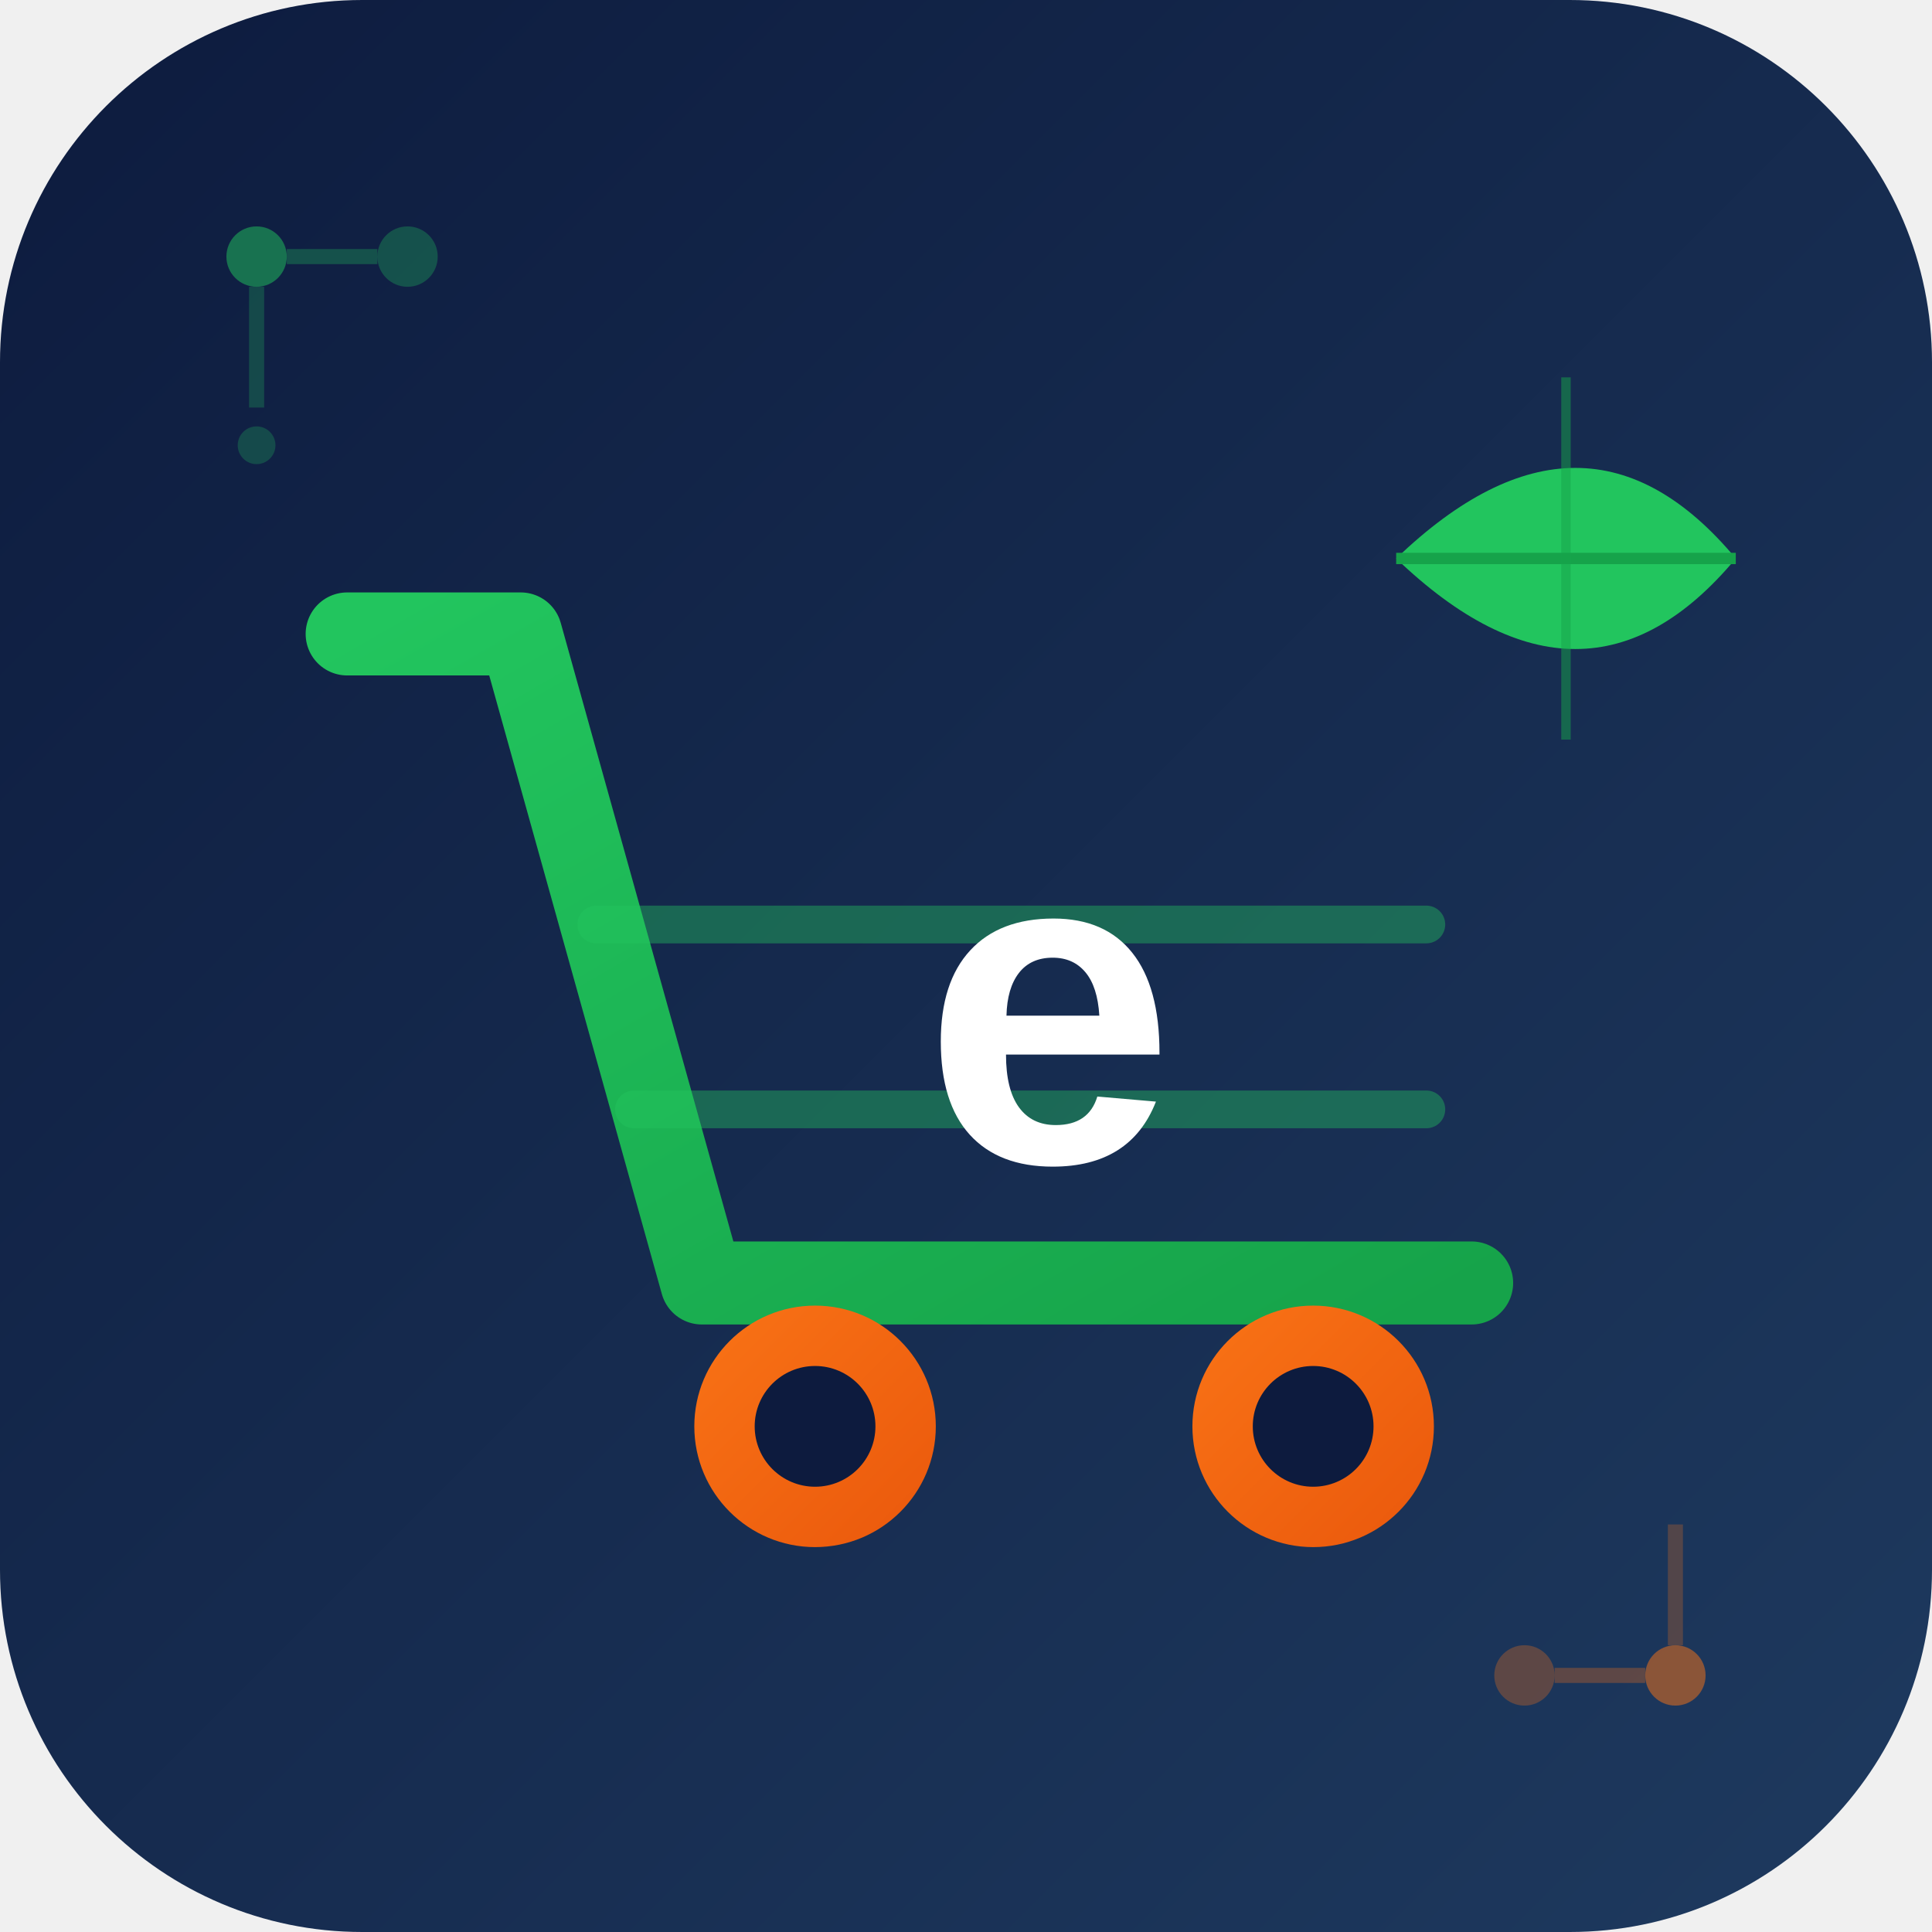
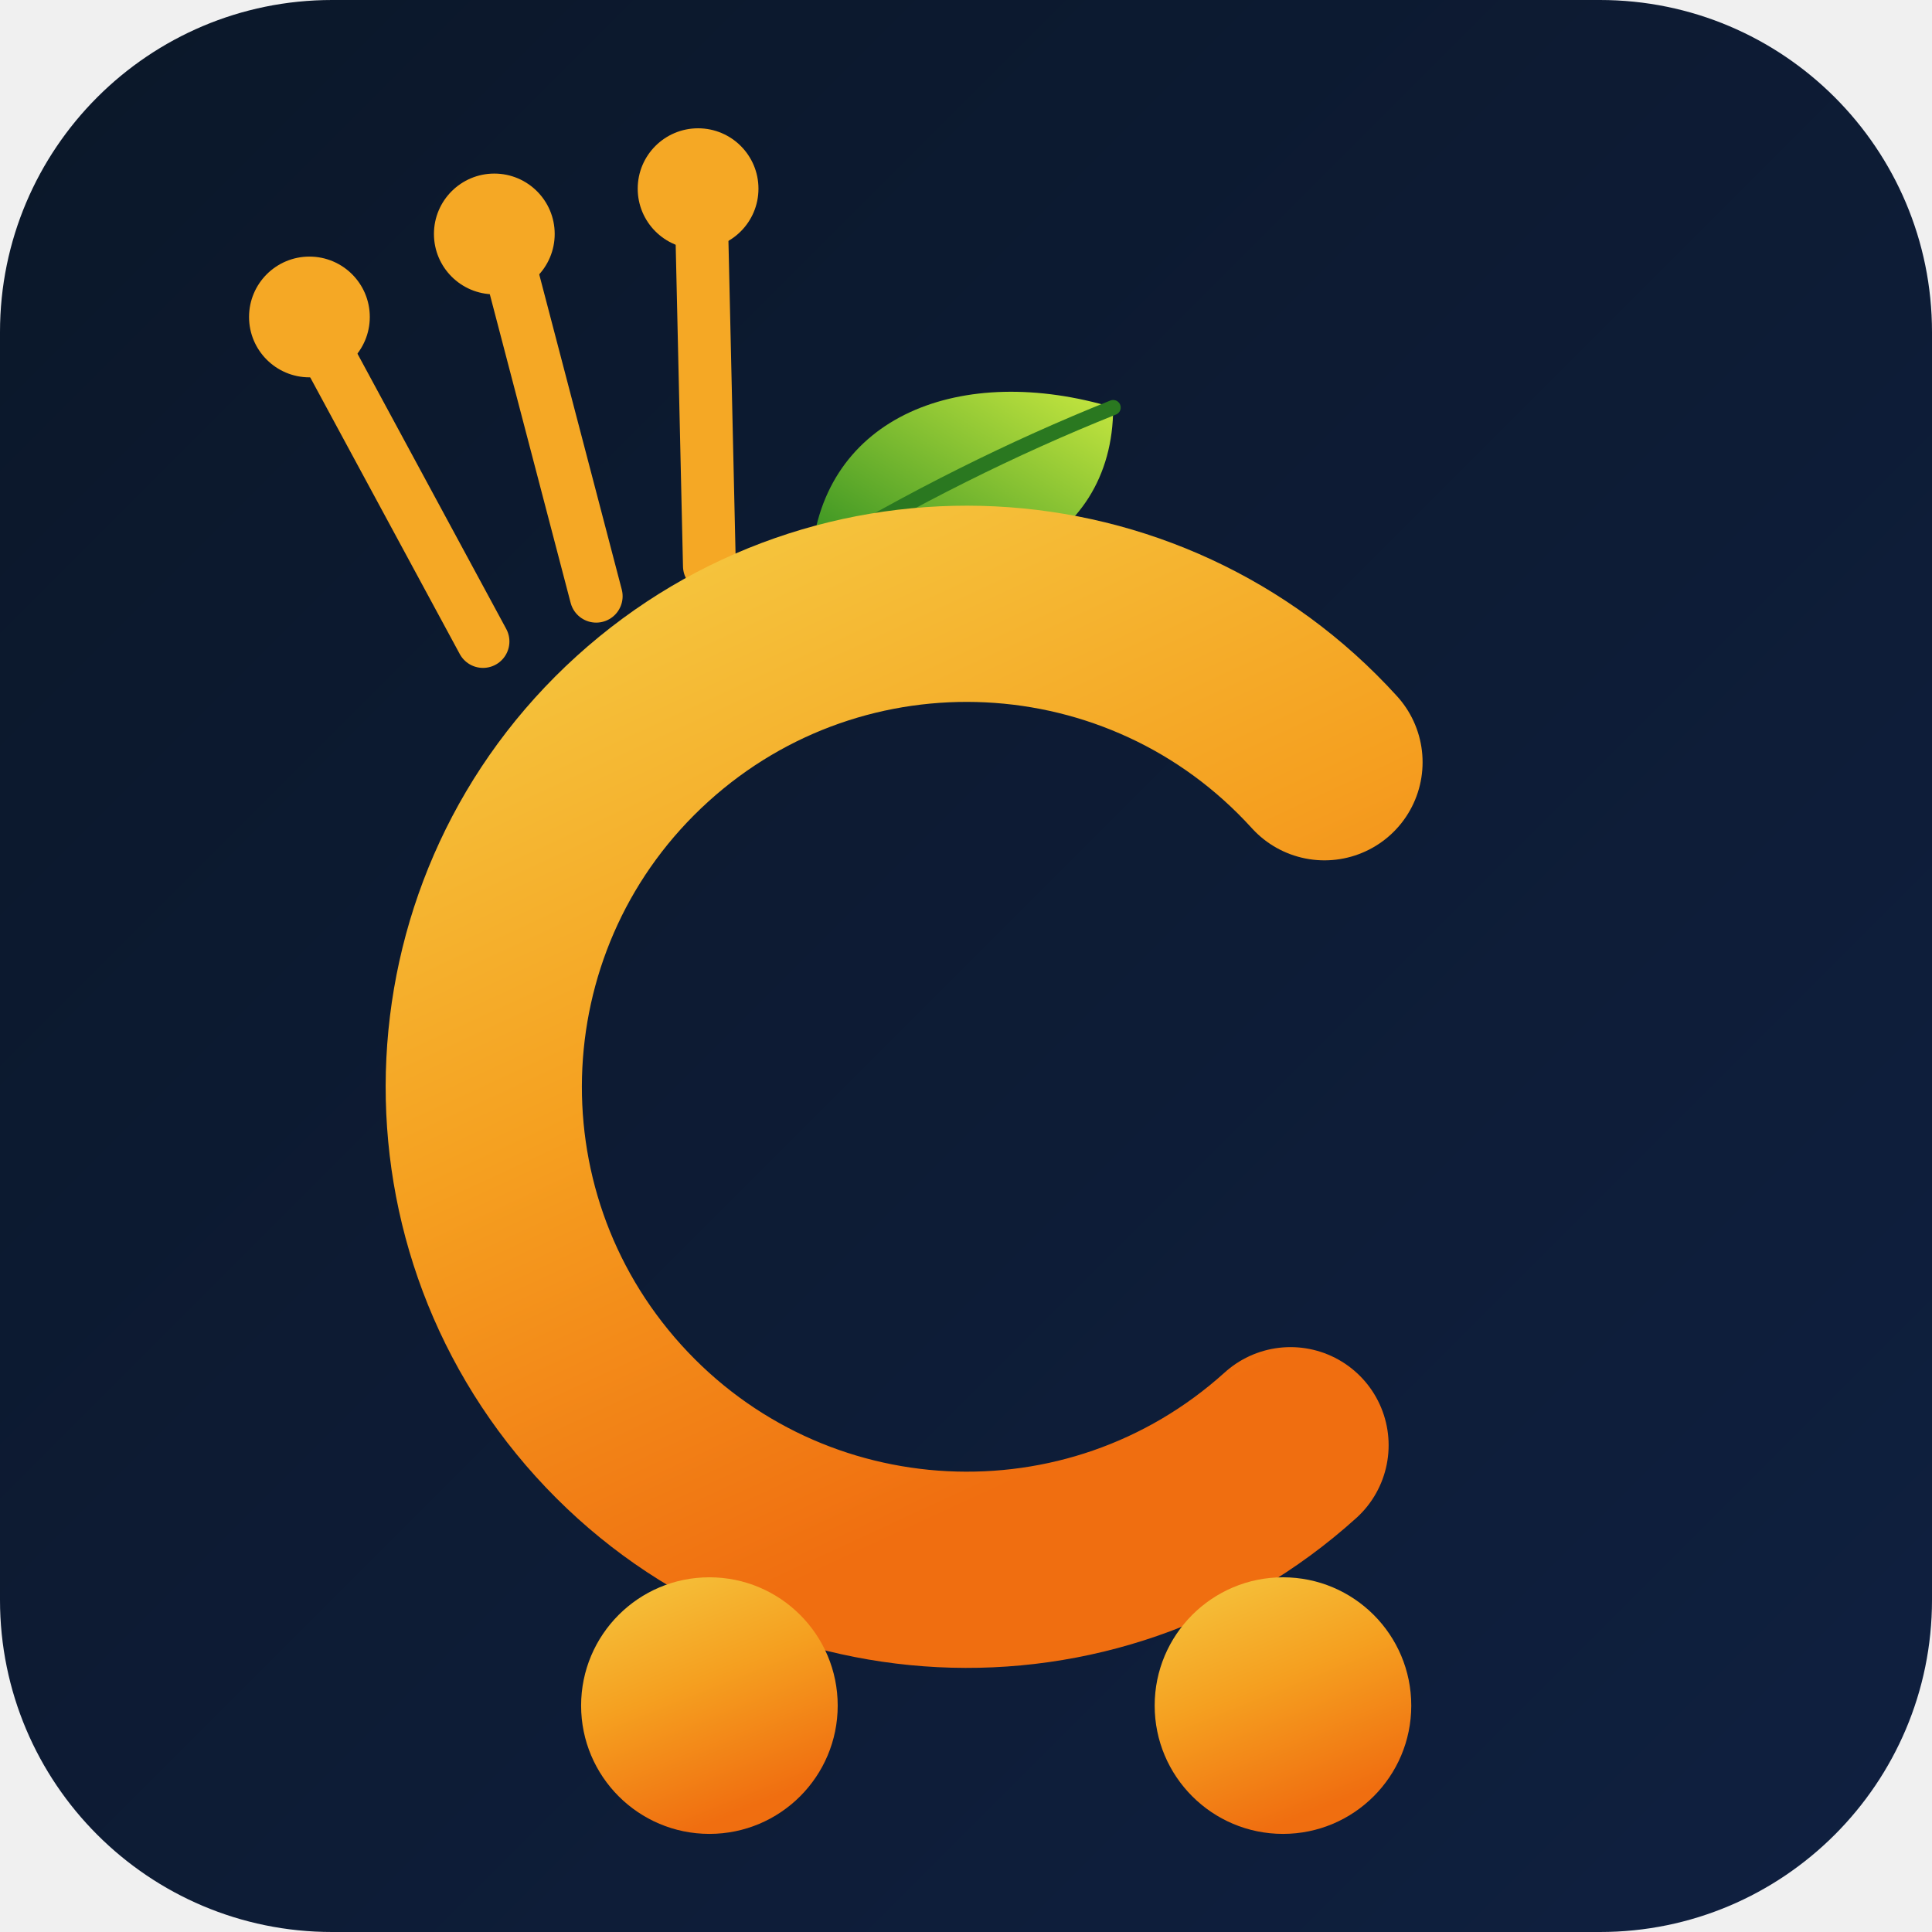
- <svg xmlns="http://www.w3.org/2000/svg" viewBox="0 0 512 512" role="img" aria-label="Eptomart">
+ <svg xmlns="http://www.w3.org/2000/svg" viewBox="0 0 512 512">
  <defs>
-     <linearGradient id="bg" x1="0%" y1="0%" x2="100%" y2="100%">
-       <stop offset="0%" stop-color="#0D1B3E" />
-       <stop offset="100%" stop-color="#1E3A5F" />
+     <linearGradient id="bg" x1="0" y1="0" x2="1" y2="1">
+       <stop offset="0%" stop-color="#0B1729" />
+       <stop offset="100%" stop-color="#0F2040" />
    </linearGradient>
-     <linearGradient id="cartG" x1="0%" y1="0%" x2="100%" y2="100%">
-       <stop offset="0%" stop-color="#22C55E" />
-       <stop offset="100%" stop-color="#16A34A" />
+     <linearGradient id="cg" x1="0" y1="0" x2="0.4" y2="1">
+       <stop offset="0%" stop-color="#F5C840" />
+       <stop offset="50%" stop-color="#F5A020" />
+       <stop offset="100%" stop-color="#F06E10" />
    </linearGradient>
-     <linearGradient id="wheelG" x1="0%" y1="0%" x2="100%" y2="100%">
-       <stop offset="0%" stop-color="#F97316" />
-       <stop offset="100%" stop-color="#EA580C" />
+     <linearGradient id="lg" x1="1" y1="0" x2="0" y2="1">
+       <stop offset="0%" stop-color="#C8E840" />
+       <stop offset="100%" stop-color="#2A8B20" />
    </linearGradient>
  </defs>
-   <rect width="512" height="512" rx="96" ry="96" fill="url(#bg)" />
-   <circle cx="68" cy="68" r="8" fill="#22C55E" opacity="0.5" />
-   <circle cx="108" cy="68" r="8" fill="#22C55E" opacity="0.3" />
-   <line x1="76" y1="68" x2="100" y2="68" stroke="#22C55E" stroke-width="4" opacity="0.3" />
-   <line x1="68" y1="76" x2="68" y2="108" stroke="#22C55E" stroke-width="4" opacity="0.25" />
-   <circle cx="68" cy="118" r="5" fill="#22C55E" opacity="0.25" />
-   <circle cx="444" cy="444" r="8" fill="#F97316" opacity="0.5" />
-   <circle cx="404" cy="444" r="8" fill="#F97316" opacity="0.3" />
-   <line x1="412" y1="444" x2="436" y2="444" stroke="#F97316" stroke-width="4" opacity="0.3" />
-   <line x1="444" y1="404" x2="444" y2="436" stroke="#F97316" stroke-width="4" opacity="0.25" />
-   <polyline points="92,168 138,168 186,340 390,340" stroke="url(#cartG)" stroke-width="22" fill="none" stroke-linecap="round" stroke-linejoin="round" />
-   <line x1="158" y1="245" x2="378" y2="245" stroke="#22C55E" stroke-width="10" opacity="0.4" stroke-linecap="round" />
-   <line x1="168" y1="294" x2="378" y2="294" stroke="#22C55E" stroke-width="10" opacity="0.4" stroke-linecap="round" />
-   <line x1="158" y1="196" x2="400" y2="196" stroke="url(#cartG)" stroke-width="22" stroke-linecap="round" />
-   <circle cx="216" cy="378" r="32" fill="url(#wheelG)" />
-   <circle cx="216" cy="378" r="16" fill="#0D1B3E" />
-   <circle cx="348" cy="378" r="32" fill="url(#wheelG)" />
-   <circle cx="348" cy="378" r="16" fill="#0D1B3E" />
-   <text x="278" y="308" font-family="Arial, Helvetica, sans-serif" font-size="120" font-weight="900" fill="white" text-anchor="middle" dominant-baseline="auto">e</text>
-   <path d="M370 148 Q420 100 460 148 Q420 196 370 148 Z" fill="#22C55E" />
-   <line x1="370" y1="148" x2="460" y2="148" stroke="#16A34A" stroke-width="3" />
-   <line x1="415" y1="100" x2="415" y2="196" stroke="#16A34A" stroke-width="2.5" opacity="0.5" />
+   <rect width="512" height="512" rx="88" fill="url(#bg)" />
+   <line x1="90" y1="178" x2="174" y2="178" stroke="url(#cg)" stroke-width="38" stroke-linecap="round" />
+   <line x1="128" y1="170" x2="88" y2="96" stroke="#F5A825" stroke-width="14" stroke-linecap="round" />
+   <circle cx="82" cy="84" r="16" fill="#F5A825" />
+   <line x1="158" y1="158" x2="136" y2="74" stroke="#F5A825" stroke-width="14" stroke-linecap="round" />
+   <circle cx="131" cy="62" r="16" fill="#F5A825" />
+   <line x1="188" y1="150" x2="186" y2="62" stroke="#F5A825" stroke-width="14" stroke-linecap="round" />
+   <circle cx="185" cy="50" r="16" fill="#F5A825" />
+   <path d="M 215,148            C 218,110 255,96 295,108            C 295,145 258,162 215,148 Z" fill="url(#lg)" />
+   <path d="M 215,148 Q 255,124 295,108" stroke="#2A7820" stroke-width="4" fill="none" stroke-linecap="round" />
+   <path d="M 351,202            A 128,128 0 1,0 342,383" stroke="url(#cg)" stroke-width="52" fill="none" stroke-linecap="round" stroke-linejoin="round" />
+   <line x1="130" y1="288" x2="338" y2="288" stroke="url(#cg)" stroke-width="52" stroke-linecap="round" />
+   <line x1="148" y1="415" x2="362" y2="415" stroke="url(#cg)" stroke-width="36" stroke-linecap="round" />
+   <circle cx="188" cy="452" r="34" fill="url(#cg)" />
+   <circle cx="340" cy="452" r="34" fill="url(#cg)" />
</svg>
